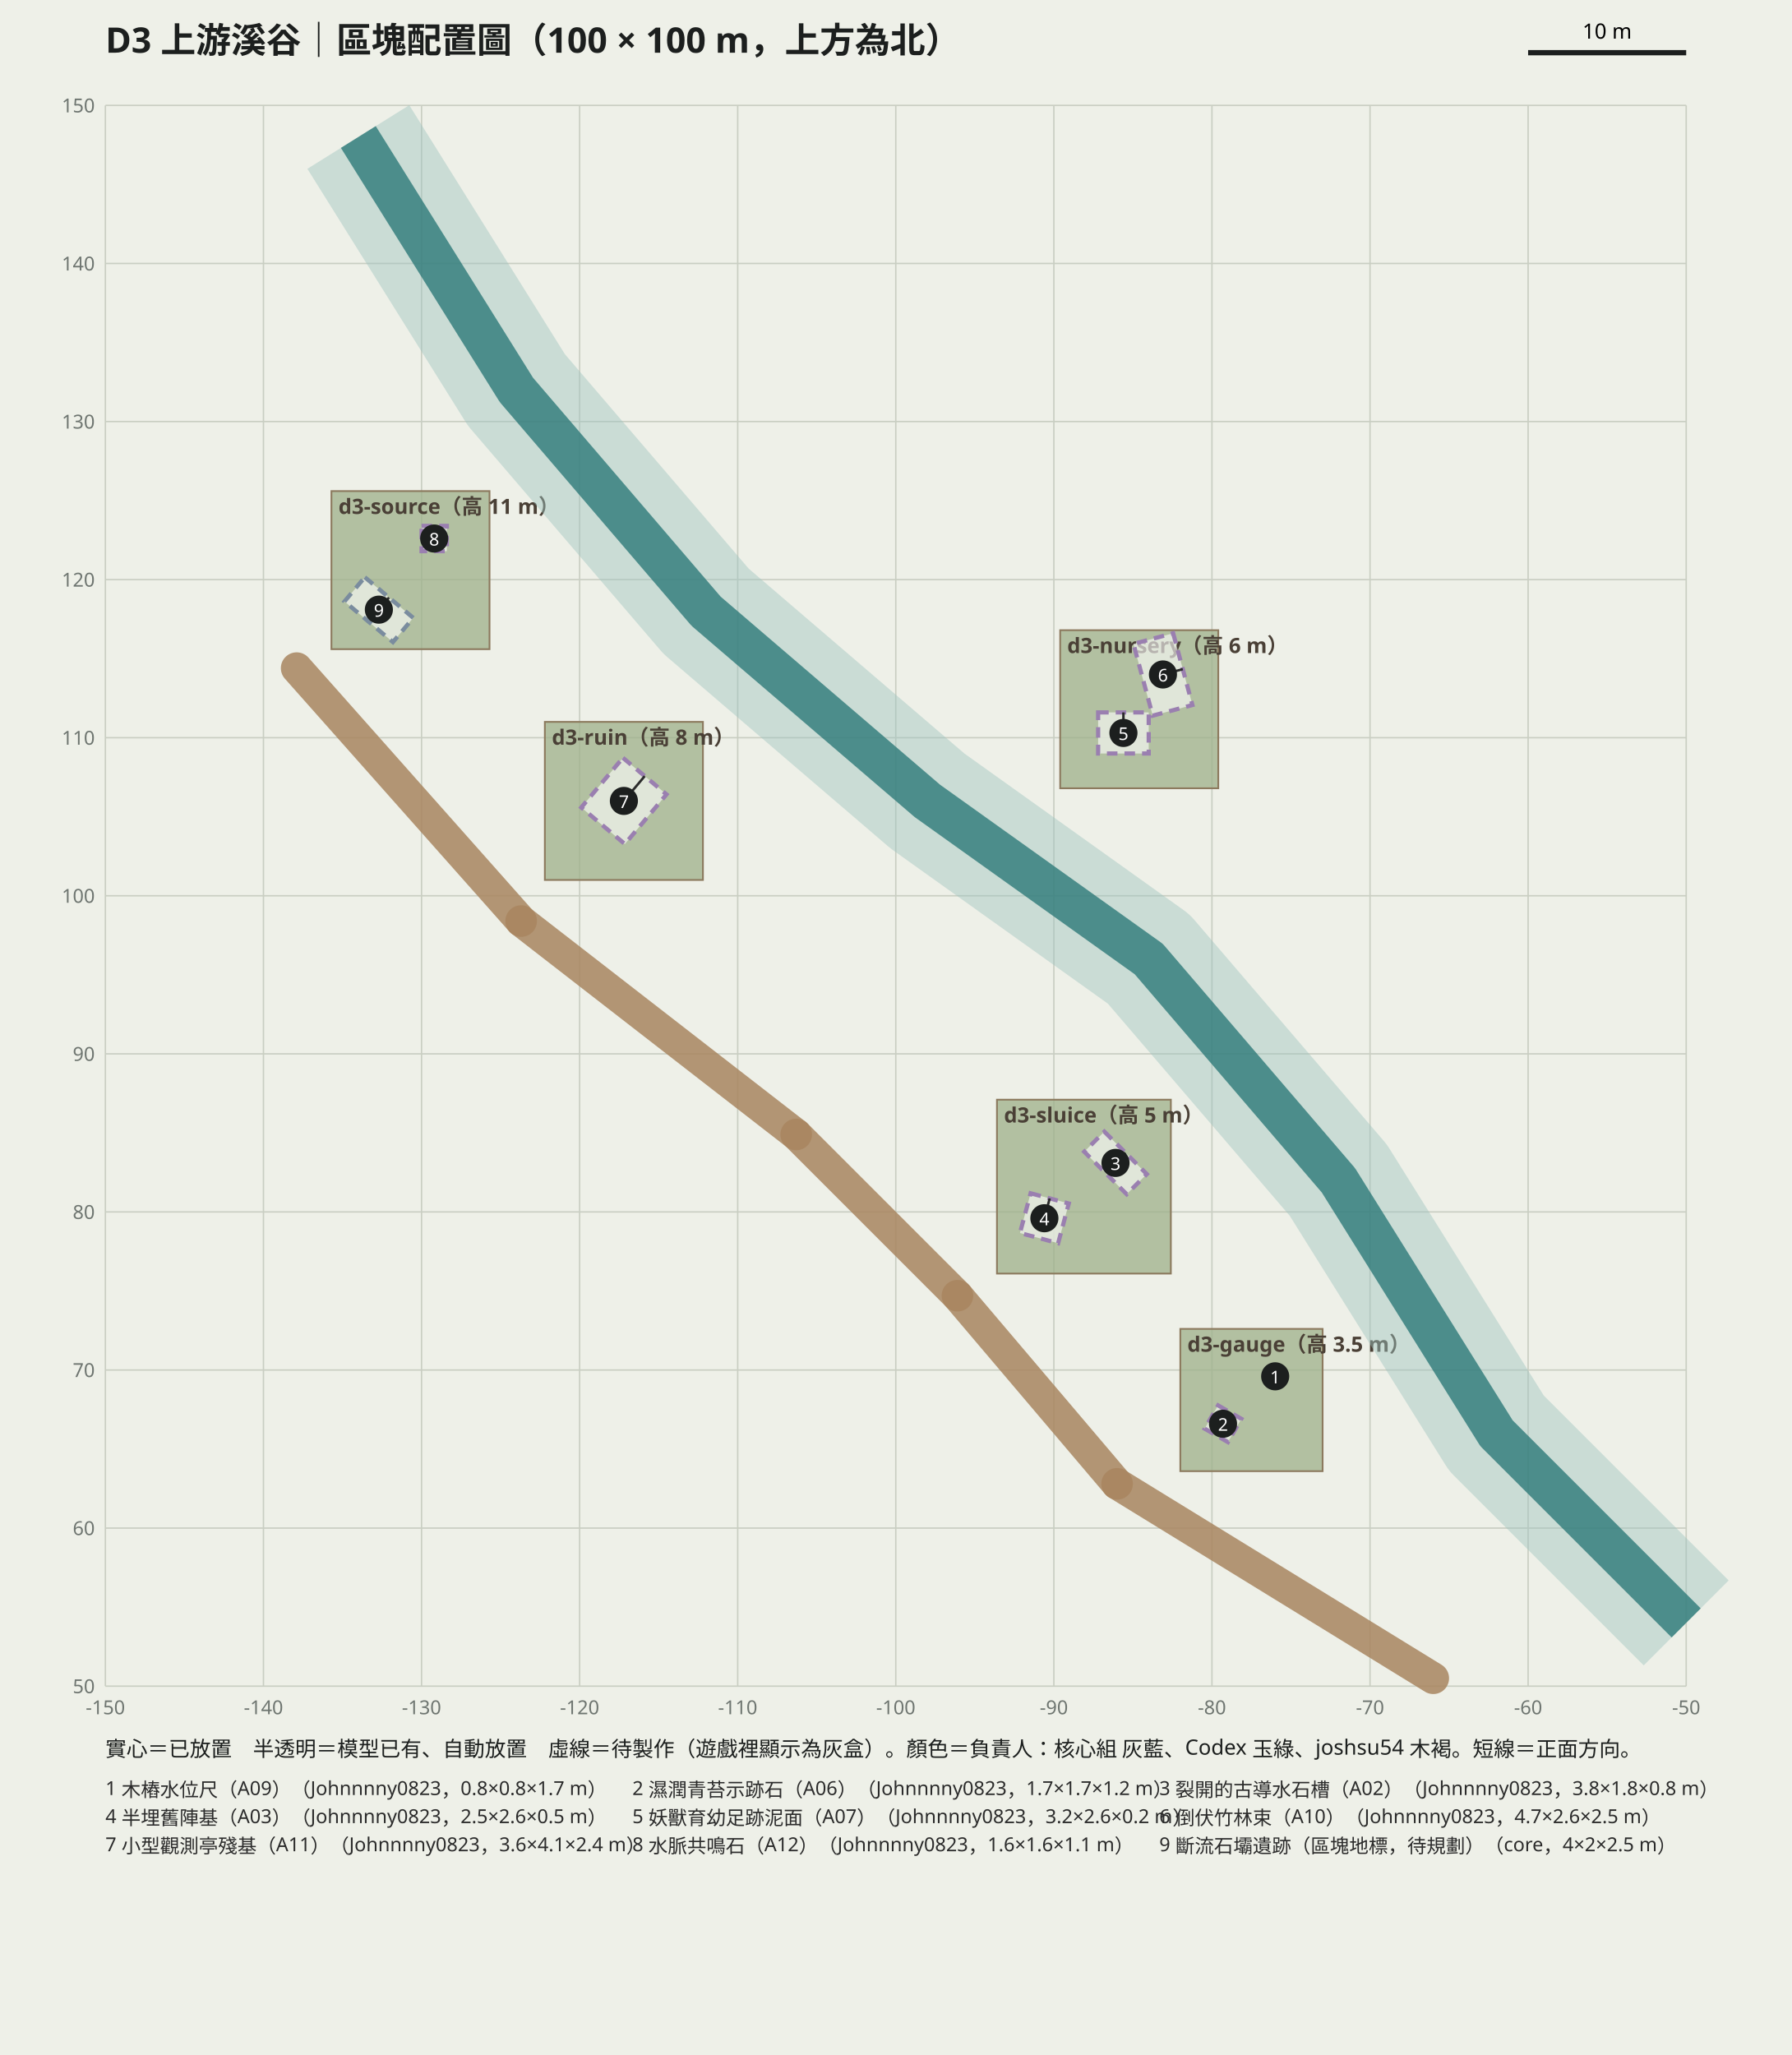
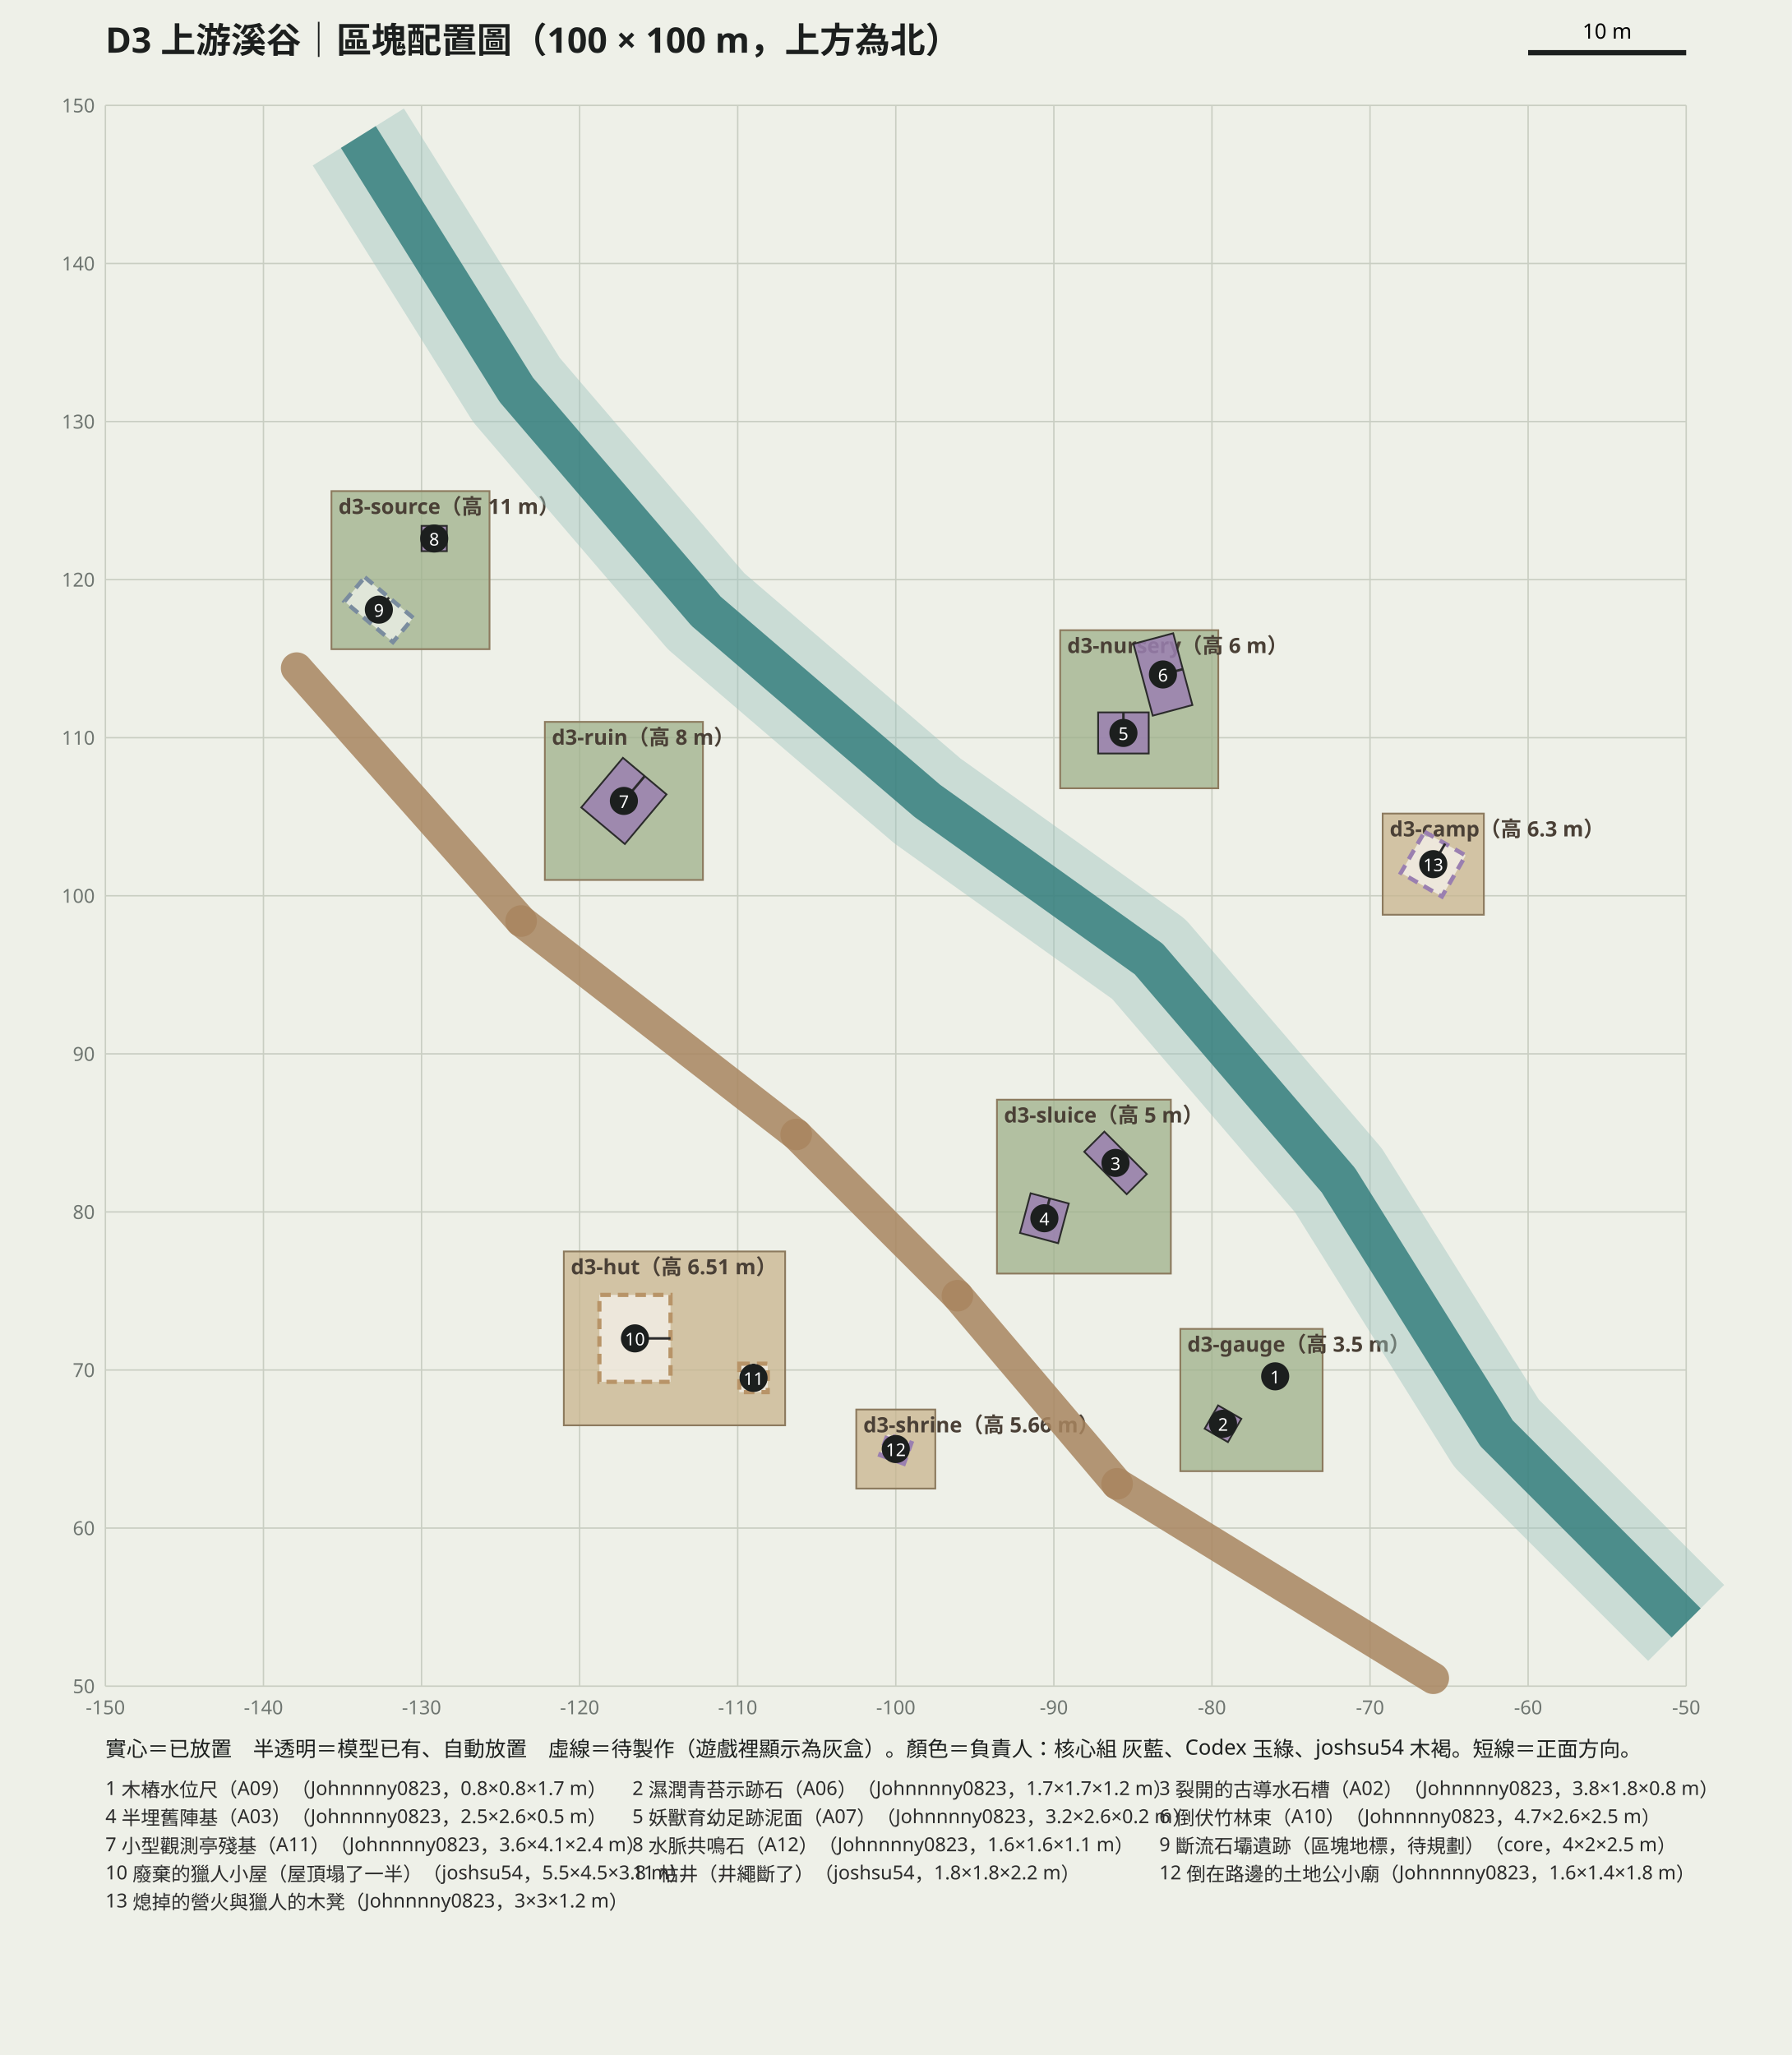
<svg xmlns="http://www.w3.org/2000/svg" viewBox="0 0 1020 1170" width="1020" height="1170" font-family="Noto Sans TC, Microsoft JhengHei, sans-serif">
  <rect width="1020" height="1170" fill="#EEF0E8" />
  <line x1="60" y1="960" x2="60" y2="60" stroke="#C9CEC2" stroke-width="0.8" />
  <text x="60" y="976" font-size="11" text-anchor="middle" fill="#6E7570">-150</text>
  <line x1="150" y1="960" x2="150" y2="60" stroke="#C9CEC2" stroke-width="0.8" />
  <text x="150" y="976" font-size="11" text-anchor="middle" fill="#6E7570">-140</text>
  <line x1="240" y1="960" x2="240" y2="60" stroke="#C9CEC2" stroke-width="0.8" />
  <text x="240" y="976" font-size="11" text-anchor="middle" fill="#6E7570">-130</text>
  <line x1="330" y1="960" x2="330" y2="60" stroke="#C9CEC2" stroke-width="0.8" />
  <text x="330" y="976" font-size="11" text-anchor="middle" fill="#6E7570">-120</text>
  <line x1="420" y1="960" x2="420" y2="60" stroke="#C9CEC2" stroke-width="0.8" />
  <text x="420" y="976" font-size="11" text-anchor="middle" fill="#6E7570">-110</text>
  <line x1="510" y1="960" x2="510" y2="60" stroke="#C9CEC2" stroke-width="0.8" />
  <text x="510" y="976" font-size="11" text-anchor="middle" fill="#6E7570">-100</text>
  <line x1="600" y1="960" x2="600" y2="60" stroke="#C9CEC2" stroke-width="0.8" />
  <text x="600" y="976" font-size="11" text-anchor="middle" fill="#6E7570">-90</text>
  <line x1="690" y1="960" x2="690" y2="60" stroke="#C9CEC2" stroke-width="0.8" />
  <text x="690" y="976" font-size="11" text-anchor="middle" fill="#6E7570">-80</text>
  <line x1="780" y1="960" x2="780" y2="60" stroke="#C9CEC2" stroke-width="0.8" />
  <text x="780" y="976" font-size="11" text-anchor="middle" fill="#6E7570">-70</text>
  <line x1="870" y1="960" x2="870" y2="60" stroke="#C9CEC2" stroke-width="0.8" />
  <text x="870" y="976" font-size="11" text-anchor="middle" fill="#6E7570">-60</text>
  <line x1="960" y1="960" x2="960" y2="60" stroke="#C9CEC2" stroke-width="0.8" />
  <text x="960" y="976" font-size="11" text-anchor="middle" fill="#6E7570">-50</text>
  <line x1="60" y1="960" x2="960" y2="960" stroke="#C9CEC2" stroke-width="0.8" />
  <text x="54" y="964" font-size="11" text-anchor="end" fill="#6E7570">50</text>
  <line x1="60" y1="870" x2="960" y2="870" stroke="#C9CEC2" stroke-width="0.8" />
  <text x="54" y="874" font-size="11" text-anchor="end" fill="#6E7570">60</text>
  <line x1="60" y1="780" x2="960" y2="780" stroke="#C9CEC2" stroke-width="0.8" />
  <text x="54" y="784" font-size="11" text-anchor="end" fill="#6E7570">70</text>
  <line x1="60" y1="690" x2="960" y2="690" stroke="#C9CEC2" stroke-width="0.8" />
  <text x="54" y="694" font-size="11" text-anchor="end" fill="#6E7570">80</text>
  <line x1="60" y1="600" x2="960" y2="600" stroke="#C9CEC2" stroke-width="0.8" />
  <text x="54" y="604" font-size="11" text-anchor="end" fill="#6E7570">90</text>
  <line x1="60" y1="510" x2="960" y2="510" stroke="#C9CEC2" stroke-width="0.8" />
  <text x="54" y="514" font-size="11" text-anchor="end" fill="#6E7570">100</text>
  <line x1="60" y1="420" x2="960" y2="420" stroke="#C9CEC2" stroke-width="0.8" />
  <text x="54" y="424" font-size="11" text-anchor="end" fill="#6E7570">110</text>
  <line x1="60" y1="330" x2="960" y2="330" stroke="#C9CEC2" stroke-width="0.8" />
  <text x="54" y="334" font-size="11" text-anchor="end" fill="#6E7570">120</text>
  <line x1="60" y1="240" x2="960" y2="240" stroke="#C9CEC2" stroke-width="0.8" />
  <text x="54" y="244" font-size="11" text-anchor="end" fill="#6E7570">130</text>
  <line x1="60" y1="150" x2="960" y2="150" stroke="#C9CEC2" stroke-width="0.8" />
  <text x="54" y="154" font-size="11" text-anchor="end" fill="#6E7570">140</text>
  <line x1="60" y1="60" x2="960" y2="60" stroke="#C9CEC2" stroke-width="0.8" />
  <text x="54" y="64" font-size="11" text-anchor="end" fill="#6E7570">150</text>
  <rect x="672" y="756.6" width="81" height="81" fill="#9DB08A" fill-opacity=".75" stroke="#8C7A5E" stroke-width="1" />
  <text x="676" y="769.6" font-size="12" fill="#4A4036" font-weight="bold">d3-gauge（高 3.5 m）</text>
  <rect x="567.6" y="626.1" width="99" height="99" fill="#9DB08A" fill-opacity=".75" stroke="#8C7A5E" stroke-width="1" />
  <text x="571.6" y="639.1" font-size="12" fill="#4A4036" font-weight="bold">d3-sluice（高 5 m）</text>
  <rect x="603.6" y="358.8" width="90" height="90" fill="#9DB08A" fill-opacity=".75" stroke="#8C7A5E" stroke-width="1" />
  <text x="607.6" y="371.8" font-size="12" fill="#4A4036" font-weight="bold">d3-nursery（高 6 m）</text>
  <rect x="310.2" y="411" width="90" height="90" fill="#9DB08A" fill-opacity=".75" stroke="#8C7A5E" stroke-width="1" />
  <text x="314.2" y="424" font-size="12" fill="#4A4036" font-weight="bold">d3-ruin（高 8 m）</text>
  <rect x="188.7" y="279.6" width="90" height="90" fill="#9DB08A" fill-opacity=".75" stroke="#8C7A5E" stroke-width="1" />
  <text x="192.7" y="292.6" font-size="12" fill="#4A4036" font-weight="bold">d3-source（高 11 m）</text>
-   <polyline points="960,924 852,816 762,672 654,546 528,456 402,348 294,222 204,78" fill="none" stroke="#9FC3C0" stroke-width="68.4" stroke-linejoin="round" stroke-opacity=".45" />
+   <rect x="321" y="712.5" width="126" height="99" fill="#C8B48E" fill-opacity=".75" stroke="#8C7A5E" stroke-width="1" />
+   <text x="325" y="725.5" font-size="12" fill="#4A4036" font-weight="bold">d3-hut（高 6.51 m）</text>
+   <rect x="487.5" y="802.5" width="45" height="45" fill="#C8B48E" fill-opacity=".75" stroke="#8C7A5E" stroke-width="1" />
+   <text x="491.5" y="815.5" font-size="12" fill="#4A4036" font-weight="bold">d3-shrine（高 5.66 m）</text>
+   <rect x="787.2" y="463.2" width="57.6" height="57.6" fill="#C8B48E" fill-opacity=".75" stroke="#8C7A5E" stroke-width="1" />
+   <text x="791.2" y="476.2" font-size="12" fill="#4A4036" font-weight="bold">d3-camp（高 6.3 m）</text>
+   <polyline points="960,924 852,816 762,672 654,546 528,456 402,348 294,222 204,78" fill="none" stroke="#9FC3C0" stroke-width="61.2" stroke-linejoin="round" stroke-opacity=".45" />
  <polyline points="960,924 852,816 762,672 654,546 528,456 402,348 294,222 204,78" fill="none" stroke="#2E7A78" stroke-width="23.4" stroke-linejoin="round" stroke-opacity=".8" />
  <line x1="816" y1="955.5" x2="636" y2="844.8" stroke="#A88560" stroke-width="18" stroke-linecap="round" stroke-opacity=".85" />
  <line x1="636" y1="844.8" x2="545.1" y2="737.7" stroke="#A88560" stroke-width="18" stroke-linecap="round" stroke-opacity=".85" />
  <line x1="545.1" y1="737.7" x2="453.3" y2="645.9" stroke="#A88560" stroke-width="18" stroke-linecap="round" stroke-opacity=".85" />
  <line x1="453.3" y1="645.9" x2="296.7" y2="524.4" stroke="#A88560" stroke-width="18" stroke-linecap="round" stroke-opacity=".85" />
  <line x1="296.7" y1="524.4" x2="168.9" y2="380.4" stroke="#A88560" stroke-width="18" stroke-linecap="round" stroke-opacity=".85" />
  <g transform="translate(726 783.6) rotate(0)">
-     <rect x="-3.6" y="-3.6" width="7.2" height="7.2" fill="#FFFFFF" fill-opacity=".6" stroke="#9A7FB0" stroke-width="2.4" stroke-dasharray="6 4" />
+     <rect x="-3.6" y="-3.6" width="7.2" height="7.2" fill="#9A7FB0" fill-opacity=".85" stroke="#2B2B2B" stroke-width="1" />
    <line x1="0" y1="0" x2="0" y2="-3.6" stroke="#2B2B2B" stroke-width="1.4" />
  </g>
  <circle cx="726" cy="783.6" r="8" fill="#1C1F1E" />
  <text x="726" y="787.6" font-size="10" fill="#fff" text-anchor="middle">1</text>
  <g transform="translate(696.3 810.6) rotate(30)">
-     <rect x="-7.65" y="-7.65" width="15.3" height="15.3" fill="#FFFFFF" fill-opacity=".6" stroke="#9A7FB0" stroke-width="2.4" stroke-dasharray="6 4" />
+     <rect x="-7.65" y="-7.65" width="15.3" height="15.3" fill="#9A7FB0" fill-opacity=".85" stroke="#2B2B2B" stroke-width="1" />
    <line x1="0" y1="0" x2="0" y2="-7.65" stroke="#2B2B2B" stroke-width="1.4" />
  </g>
  <circle cx="696.3" cy="810.6" r="8" fill="#1C1F1E" />
  <text x="696.3" y="814.6" font-size="10" fill="#fff" text-anchor="middle">2</text>
  <g transform="translate(635.1 662.1) rotate(45)">
-     <rect x="-17.1" y="-8.1" width="34.2" height="16.2" fill="#FFFFFF" fill-opacity=".6" stroke="#9A7FB0" stroke-width="2.4" stroke-dasharray="6 4" />
+     <rect x="-17.1" y="-8.1" width="34.2" height="16.2" fill="#9A7FB0" fill-opacity=".85" stroke="#2B2B2B" stroke-width="1" />
    <line x1="0" y1="0" x2="0" y2="-8.1" stroke="#2B2B2B" stroke-width="1.4" />
  </g>
  <circle cx="635.1" cy="662.1" r="8" fill="#1C1F1E" />
  <text x="635.1" y="666.1" font-size="10" fill="#fff" text-anchor="middle">3</text>
  <g transform="translate(594.6 693.6) rotate(15)">
-     <rect x="-11.25" y="-11.7" width="22.5" height="23.4" fill="#FFFFFF" fill-opacity=".6" stroke="#9A7FB0" stroke-width="2.4" stroke-dasharray="6 4" />
+     <rect x="-11.25" y="-11.7" width="22.5" height="23.4" fill="#9A7FB0" fill-opacity=".85" stroke="#2B2B2B" stroke-width="1" />
    <line x1="0" y1="0" x2="0" y2="-11.7" stroke="#2B2B2B" stroke-width="1.4" />
  </g>
  <circle cx="594.6" cy="693.6" r="8" fill="#1C1F1E" />
  <text x="594.6" y="697.6" font-size="10" fill="#fff" text-anchor="middle">4</text>
  <g transform="translate(639.6 417.3) rotate(0)">
-     <rect x="-14.4" y="-11.7" width="28.8" height="23.4" fill="#FFFFFF" fill-opacity=".6" stroke="#9A7FB0" stroke-width="2.4" stroke-dasharray="6 4" />
+     <rect x="-14.4" y="-11.7" width="28.8" height="23.4" fill="#9A7FB0" fill-opacity=".85" stroke="#2B2B2B" stroke-width="1" />
    <line x1="0" y1="0" x2="0" y2="-11.7" stroke="#2B2B2B" stroke-width="1.4" />
  </g>
  <circle cx="639.6" cy="417.3" r="8" fill="#1C1F1E" />
  <text x="639.6" y="421.3" font-size="10" fill="#fff" text-anchor="middle">5</text>
  <g transform="translate(662.1 384) rotate(75)">
-     <rect x="-21.15" y="-11.7" width="42.3" height="23.4" fill="#FFFFFF" fill-opacity=".6" stroke="#9A7FB0" stroke-width="2.4" stroke-dasharray="6 4" />
+     <rect x="-21.15" y="-11.7" width="42.3" height="23.4" fill="#9A7FB0" fill-opacity=".85" stroke="#2B2B2B" stroke-width="1" />
    <line x1="0" y1="0" x2="0" y2="-11.7" stroke="#2B2B2B" stroke-width="1.4" />
  </g>
  <circle cx="662.1" cy="384" r="8" fill="#1C1F1E" />
  <text x="662.1" y="388" font-size="10" fill="#fff" text-anchor="middle">6</text>
  <g transform="translate(355.2 456) rotate(40)">
-     <rect x="-16.2" y="-18.45" width="32.4" height="36.9" fill="#FFFFFF" fill-opacity=".6" stroke="#9A7FB0" stroke-width="2.4" stroke-dasharray="6 4" />
+     <rect x="-16.2" y="-18.45" width="32.4" height="36.9" fill="#9A7FB0" fill-opacity=".85" stroke="#2B2B2B" stroke-width="1" />
    <line x1="0" y1="0" x2="0" y2="-18.45" stroke="#2B2B2B" stroke-width="1.4" />
  </g>
  <circle cx="355.2" cy="456" r="8" fill="#1C1F1E" />
  <text x="355.2" y="460" font-size="10" fill="#fff" text-anchor="middle">7</text>
  <g transform="translate(247.2 306.6) rotate(0)">
-     <rect x="-7.2" y="-7.2" width="14.4" height="14.4" fill="#FFFFFF" fill-opacity=".6" stroke="#9A7FB0" stroke-width="2.4" stroke-dasharray="6 4" />
+     <rect x="-7.2" y="-7.2" width="14.4" height="14.4" fill="#9A7FB0" fill-opacity=".85" stroke="#2B2B2B" stroke-width="1" />
    <line x1="0" y1="0" x2="0" y2="-7.2" stroke="#2B2B2B" stroke-width="1.4" />
  </g>
  <circle cx="247.2" cy="306.6" r="8" fill="#1C1F1E" />
  <text x="247.2" y="310.6" font-size="10" fill="#fff" text-anchor="middle">8</text>
  <g transform="translate(215.7 347.1) rotate(40)">
    <rect x="-18" y="-9" width="36" height="18" fill="#FFFFFF" fill-opacity=".6" stroke="#7A8C9E" stroke-width="2.4" stroke-dasharray="6 4" />
    <line x1="0" y1="0" x2="0" y2="-9" stroke="#2B2B2B" stroke-width="1.4" />
  </g>
  <circle cx="215.7" cy="347.1" r="8" fill="#1C1F1E" />
  <text x="215.7" y="351.1" font-size="10" fill="#fff" text-anchor="middle">9</text>
+   <g transform="translate(361.5 762) rotate(90)">
+     <rect x="-24.75" y="-20.25" width="49.5" height="40.5" fill="#FFFFFF" fill-opacity=".6" stroke="#B89468" stroke-width="2.4" stroke-dasharray="6 4" />
+     <line x1="0" y1="0" x2="0" y2="-20.25" stroke="#2B2B2B" stroke-width="1.4" />
+   </g>
+   <circle cx="361.5" cy="762" r="8" fill="#1C1F1E" />
+   <text x="361.5" y="766" font-size="10" fill="#fff" text-anchor="middle">10</text>
+   <g transform="translate(429 784.5) rotate(0)">
+     <rect x="-8.1" y="-8.1" width="16.2" height="16.2" fill="#FFFFFF" fill-opacity=".6" stroke="#B89468" stroke-width="2.4" stroke-dasharray="6 4" />
+     <line x1="0" y1="0" x2="0" y2="-8.1" stroke="#2B2B2B" stroke-width="1.4" />
+   </g>
+   <circle cx="429" cy="784.5" r="8" fill="#1C1F1E" />
+   <text x="429" y="788.5" font-size="10" fill="#fff" text-anchor="middle">11</text>
+   <g transform="translate(510 825) rotate(200)">
+     <rect x="-7.2" y="-6.3" width="14.4" height="12.6" fill="#FFFFFF" fill-opacity=".6" stroke="#9A7FB0" stroke-width="2.4" stroke-dasharray="6 4" />
+     <line x1="0" y1="0" x2="0" y2="-6.3" stroke="#2B2B2B" stroke-width="1.4" />
+   </g>
+   <circle cx="510" cy="825" r="8" fill="#1C1F1E" />
+   <text x="510" y="829" font-size="10" fill="#fff" text-anchor="middle">12</text>
+   <g transform="translate(816 492) rotate(30)">
+     <rect x="-13.5" y="-13.5" width="27" height="27" fill="#FFFFFF" fill-opacity=".6" stroke="#9A7FB0" stroke-width="2.4" stroke-dasharray="6 4" />
+     <line x1="0" y1="0" x2="0" y2="-13.5" stroke="#2B2B2B" stroke-width="1.4" />
+   </g>
+   <circle cx="816" cy="492" r="8" fill="#1C1F1E" />
+   <text x="816" y="496" font-size="10" fill="#fff" text-anchor="middle">13</text>
  <text x="60" y="30" font-size="20" font-weight="bold" fill="#1C1F1E">D3 上游溪谷｜區塊配置圖（100 × 100 m，上方為北）</text>
  <line x1="870" y1="30" x2="960" y2="30" stroke="#1C1F1E" stroke-width="3" />
  <text x="915" y="22" font-size="12" text-anchor="middle">10 m</text>
  <text x="60" y="1000" font-size="12" fill="#1C1F1E">實心＝已放置　半透明＝模型已有、自動放置　虛線＝待製作（遊戲裡顯示為灰盒）。顏色＝負責人：核心組 灰藍、Codex 玉綠、joshsu54 木褐。短線＝正面方向。</text>
  <text x="60" y="1022" font-size="11" fill="#2B2B2B">1 木樁水位尺（A09）（Johnnnny0823，0.8×0.8×1.7 m）</text>
  <text x="360" y="1022" font-size="11" fill="#2B2B2B">2 濕潤青苔示跡石（A06）（Johnnnny0823，1.7×1.7×1.2 m）</text>
  <text x="660" y="1022" font-size="11" fill="#2B2B2B">3 裂開的古導水石槽（A02）（Johnnnny0823，3.8×1.8×0.8 m）</text>
  <text x="60" y="1038" font-size="11" fill="#2B2B2B">4 半埋舊陣基（A03）（Johnnnny0823，2.5×2.6×0.5 m）</text>
  <text x="360" y="1038" font-size="11" fill="#2B2B2B">5 妖獸育幼足跡泥面（A07）（Johnnnny0823，3.2×2.6×0.2 m）</text>
  <text x="660" y="1038" font-size="11" fill="#2B2B2B">6 倒伏竹林束（A10）（Johnnnny0823，4.7×2.6×2.5 m）</text>
  <text x="60" y="1054" font-size="11" fill="#2B2B2B">7 小型觀測亭殘基（A11）（Johnnnny0823，3.6×4.1×2.4 m）</text>
  <text x="360" y="1054" font-size="11" fill="#2B2B2B">8 水脈共鳴石（A12）（Johnnnny0823，1.6×1.6×1.1 m）</text>
  <text x="660" y="1054" font-size="11" fill="#2B2B2B">9 斷流石壩遺跡（區塊地標，待規劃）（core，4×2×2.5 m）</text>
+   <text x="60" y="1070" font-size="11" fill="#2B2B2B">10 廢棄的獵人小屋（屋頂塌了一半）（joshsu54，5.5×4.5×3.8 m）</text>
+   <text x="360" y="1070" font-size="11" fill="#2B2B2B">11 枯井（井繩斷了）（joshsu54，1.8×1.8×2.2 m）</text>
+   <text x="660" y="1070" font-size="11" fill="#2B2B2B">12 倒在路邊的土地公小廟（Johnnnny0823，1.6×1.4×1.8 m）</text>
+   <text x="60" y="1086" font-size="11" fill="#2B2B2B">13 熄掉的營火與獵人的木凳（Johnnnny0823，3×3×1.2 m）</text>
</svg>
